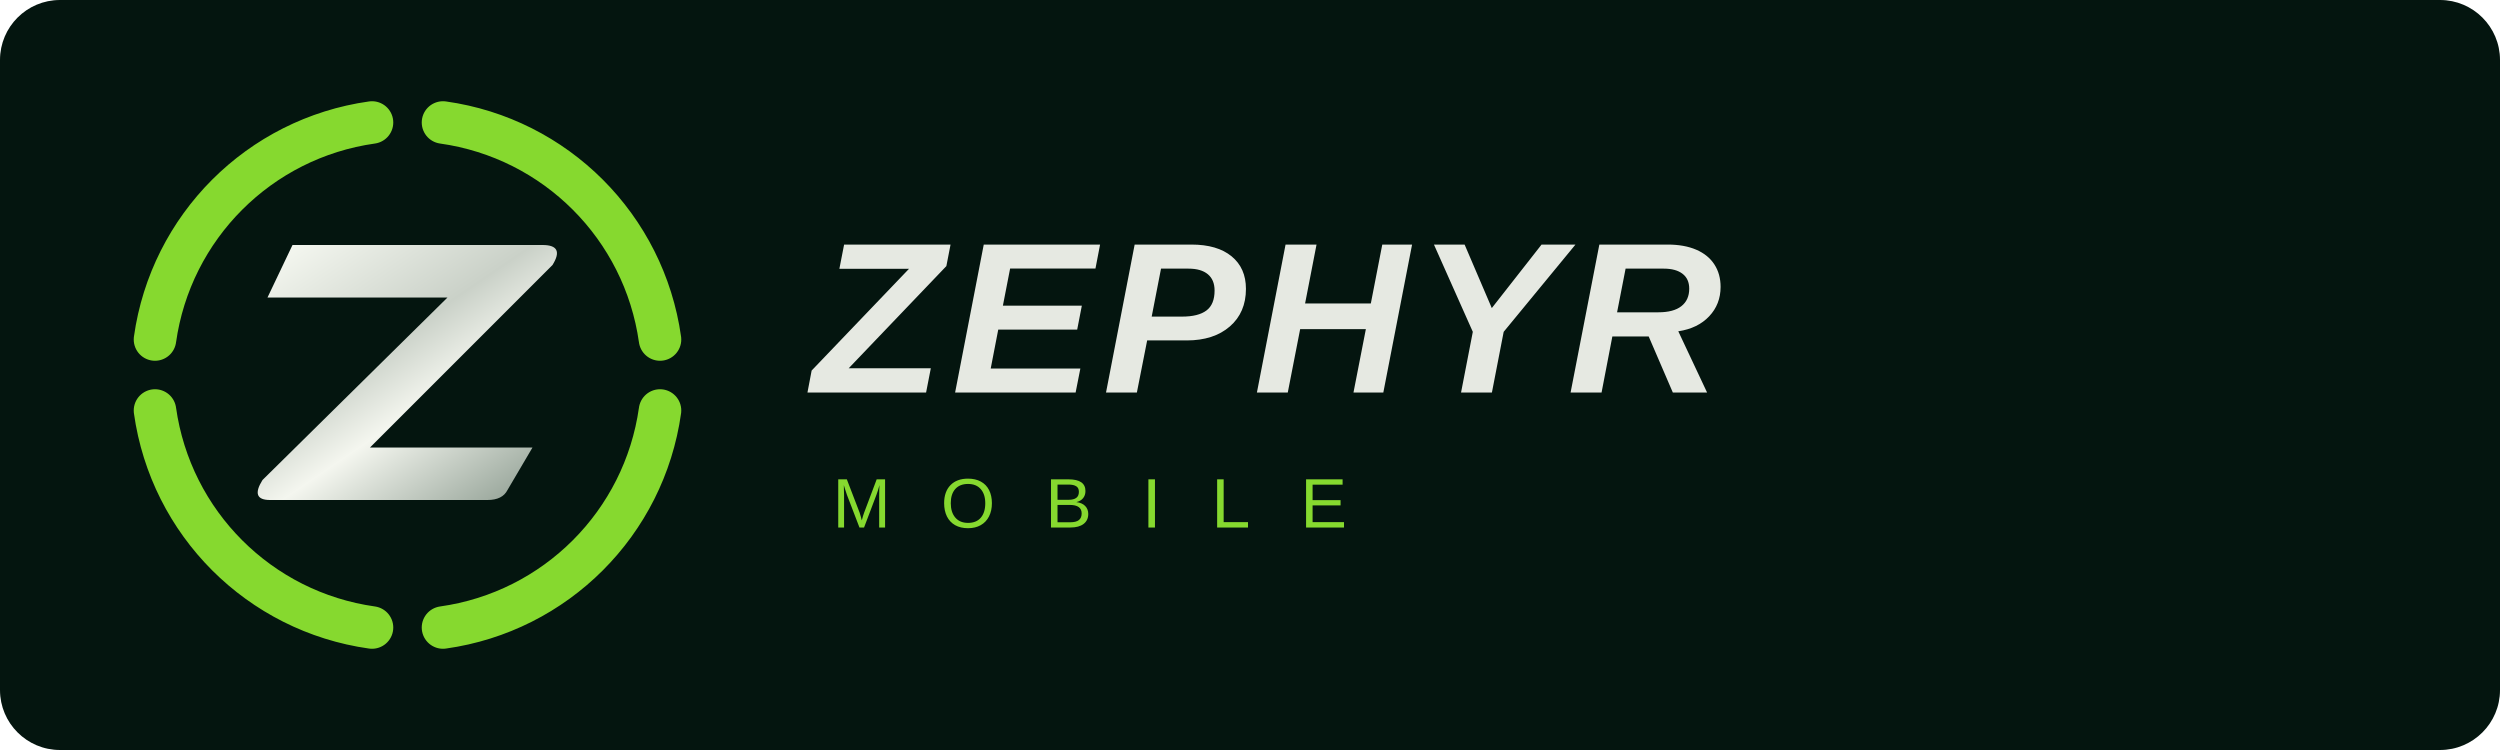
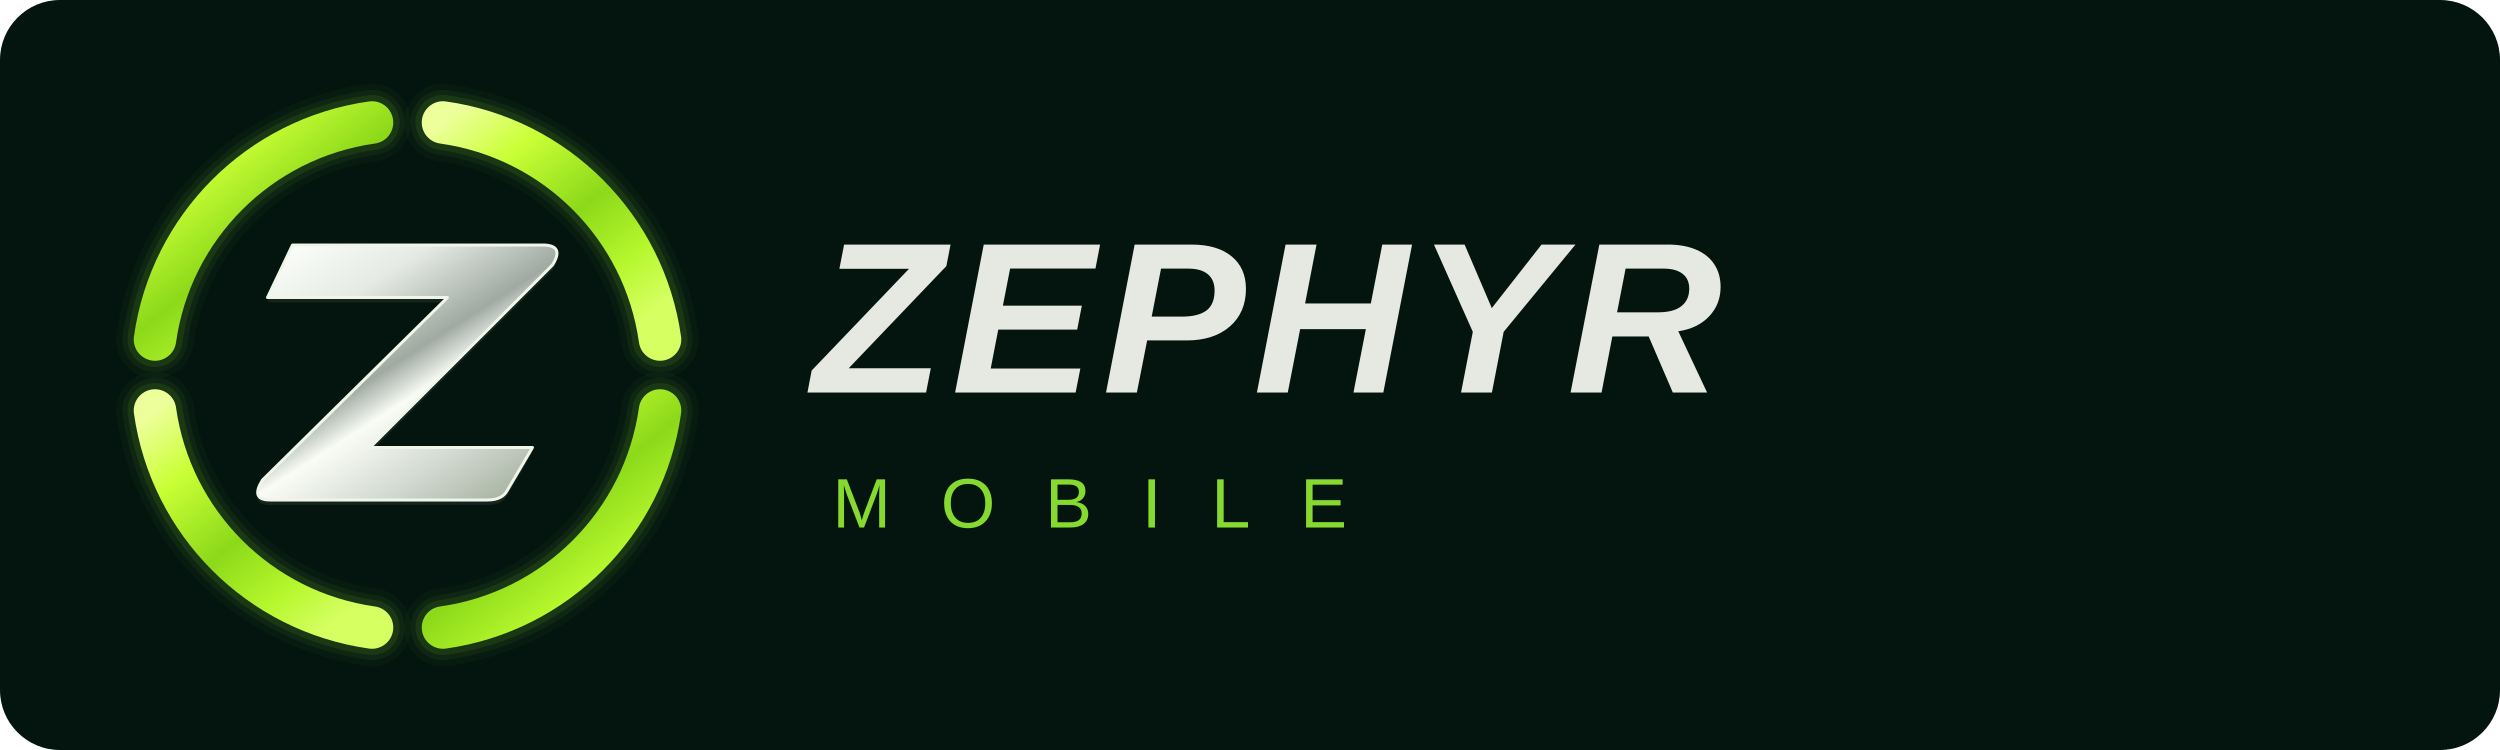
<svg xmlns="http://www.w3.org/2000/svg" width="1000" height="300" viewBox="0 0 1000 300" role="img">
  <defs>
-     <linearGradient id="silver" x1="0" y1="0" x2=".8" y2="1">
-       <stop stop-color="#FAFCF5" />
-       <stop offset=".45" stop-color="#CAD1C8" />
-       <stop offset=".65" stop-color="#F4F6EF" />
-       <stop offset="1" stop-color="#9DAA9F" />
+     <linearGradient id="silver" x1=".1" y1="0" x2=".85" y2="1">
+       <stop offset="0" stop-color="#FCFFF9" />
+       <stop offset="0.23" stop-color="#E6EAE4" />
+       <stop offset="0.47" stop-color="#9FAAA3" />
+       <stop offset="0.58" stop-color="#F9FCF5" />
+       <stop offset="0.78" stop-color="#D4DBD3" />
+       <stop offset="1" stop-color="#A5B19F" />
+     </linearGradient>
+     <linearGradient id="lime" x1="0" y1="0" x2=".8" y2="1">
+       <stop offset="0" stop-color="#EDFF9B" />
+       <stop offset="0.24" stop-color="#CAFF36" />
+       <stop offset="0.55" stop-color="#8CD91A" />
+       <stop offset="0.8" stop-color="#B5F72C" />
+       <stop offset="1" stop-color="#D6FF62" />
+     </linearGradient>
+     <linearGradient id="enamel" x1="0" y1="0" x2=".6" y2="1">
+       <stop stop-color="#163E28" />
+       <stop offset=".48" stop-color="#062218" />
+       <stop offset="1" stop-color="#02120D" />
    </linearGradient>
  </defs>
  <rect width="1000" height="300" rx="24" fill="#04150F" />
  <g transform="translate(35 22) scale(1)">
-     <path d="M229.007 142.196 A102 102 0 0 1 142.196 229.007" fill="none" stroke="#86D92F" stroke-width="17" stroke-linecap="round" />
-     <path d="M113.804 229.007 A102 102 0 0 1 26.993 142.196" fill="none" stroke="#86D92F" stroke-width="17" stroke-linecap="round" />
-     <path d="M26.993 113.804 A102 102 0 0 1 113.804 26.993" fill="none" stroke="#86D92F" stroke-width="17" stroke-linecap="round" />
-     <path d="M142.196 26.993 A102 102 0 0 1 229.007 113.804" fill="none" stroke="#86D92F" stroke-width="17" stroke-linecap="round" />
-     <path d="M82 76 H182 Q191 76 186 84 L113 157 H178 L168 174 Q166 178 160 178 H73 Q65 178 70 170 L144 97 H72 Z" fill="url(#silver)" />
+     <path d="M229.007 142.196 A102 102 0 0 1 142.196 229.007" fill="none" stroke="#86D92F" stroke-width="31" stroke-opacity="0.035" stroke-linecap="round" />
+     <path d="M113.804 229.007 A102 102 0 0 1 26.993 142.196" fill="none" stroke="#86D92F" stroke-width="31" stroke-opacity="0.035" stroke-linecap="round" />
+     <path d="M26.993 113.804 A102 102 0 0 1 113.804 26.993" fill="none" stroke="#86D92F" stroke-width="31" stroke-opacity="0.035" stroke-linecap="round" />
+     <path d="M142.196 26.993 A102 102 0 0 1 229.007 113.804" fill="none" stroke="#86D92F" stroke-width="31" stroke-opacity="0.035" stroke-linecap="round" />
+     <path d="M229.007 142.196 A102 102 0 0 1 142.196 229.007" fill="none" stroke="#86D92F" stroke-width="26" stroke-opacity="0.065" stroke-linecap="round" />
+     <path d="M113.804 229.007 A102 102 0 0 1 26.993 142.196" fill="none" stroke="#86D92F" stroke-width="26" stroke-opacity="0.065" stroke-linecap="round" />
+     <path d="M26.993 113.804 A102 102 0 0 1 113.804 26.993" fill="none" stroke="#86D92F" stroke-width="26" stroke-opacity="0.065" stroke-linecap="round" />
+     <path d="M142.196 26.993 A102 102 0 0 1 229.007 113.804" fill="none" stroke="#86D92F" stroke-width="26" stroke-opacity="0.065" stroke-linecap="round" />
+     <path d="M229.007 142.196 A102 102 0 0 1 142.196 229.007" fill="none" stroke="#86D92F" stroke-width="22" stroke-opacity="0.1" stroke-linecap="round" />
+     <path d="M113.804 229.007 A102 102 0 0 1 26.993 142.196" fill="none" stroke="#86D92F" stroke-width="22" stroke-opacity="0.1" stroke-linecap="round" />
+     <path d="M26.993 113.804 A102 102 0 0 1 113.804 26.993" fill="none" stroke="#86D92F" stroke-width="22" stroke-opacity="0.1" stroke-linecap="round" />
+     <path d="M142.196 26.993 A102 102 0 0 1 229.007 113.804" fill="none" stroke="#86D92F" stroke-width="22" stroke-opacity="0.1" stroke-linecap="round" />
+     <path d="M229.007 142.196 A102 102 0 0 1 142.196 229.007" fill="none" stroke="url(#lime)" stroke-width="17" stroke-linecap="round" />
+     <path d="M113.804 229.007 A102 102 0 0 1 26.993 142.196" fill="none" stroke="url(#lime)" stroke-width="17" stroke-linecap="round" />
+     <path d="M26.993 113.804 A102 102 0 0 1 113.804 26.993" fill="none" stroke="url(#lime)" stroke-width="17" stroke-linecap="round" />
+     <path d="M142.196 26.993 A102 102 0 0 1 229.007 113.804" fill="none" stroke="url(#lime)" stroke-width="17" stroke-linecap="round" />
+     <path d="M82 76 H182 Q191 76 186 84 L113 157 H178 L168 174 Q166 178 160 178 H73 Q65 178 70 170 L144 97 H72 Z" transform="translate(0 2)" fill="#15241D" />
+     <path d="M82 76 H182 Q191 76 186 84 L113 157 H178 L168 174 Q166 178 160 178 H73 Q65 178 70 170 L144 97 H72 Z" fill="url(#silver)" stroke="#F0F5E9" stroke-width="1.2" stroke-linejoin="round" />
  </g>
  <g fill="#E6E9E2" font-family="Arial,Helvetica,sans-serif">
    <text x="325" y="157" font-size="86" font-style="italic" font-weight="700" letter-spacing="3">ZEPHYR</text>
    <text x="333" y="211" font-size="28" letter-spacing="20" fill="#86D92F">MOBILE</text>
  </g>
</svg>
